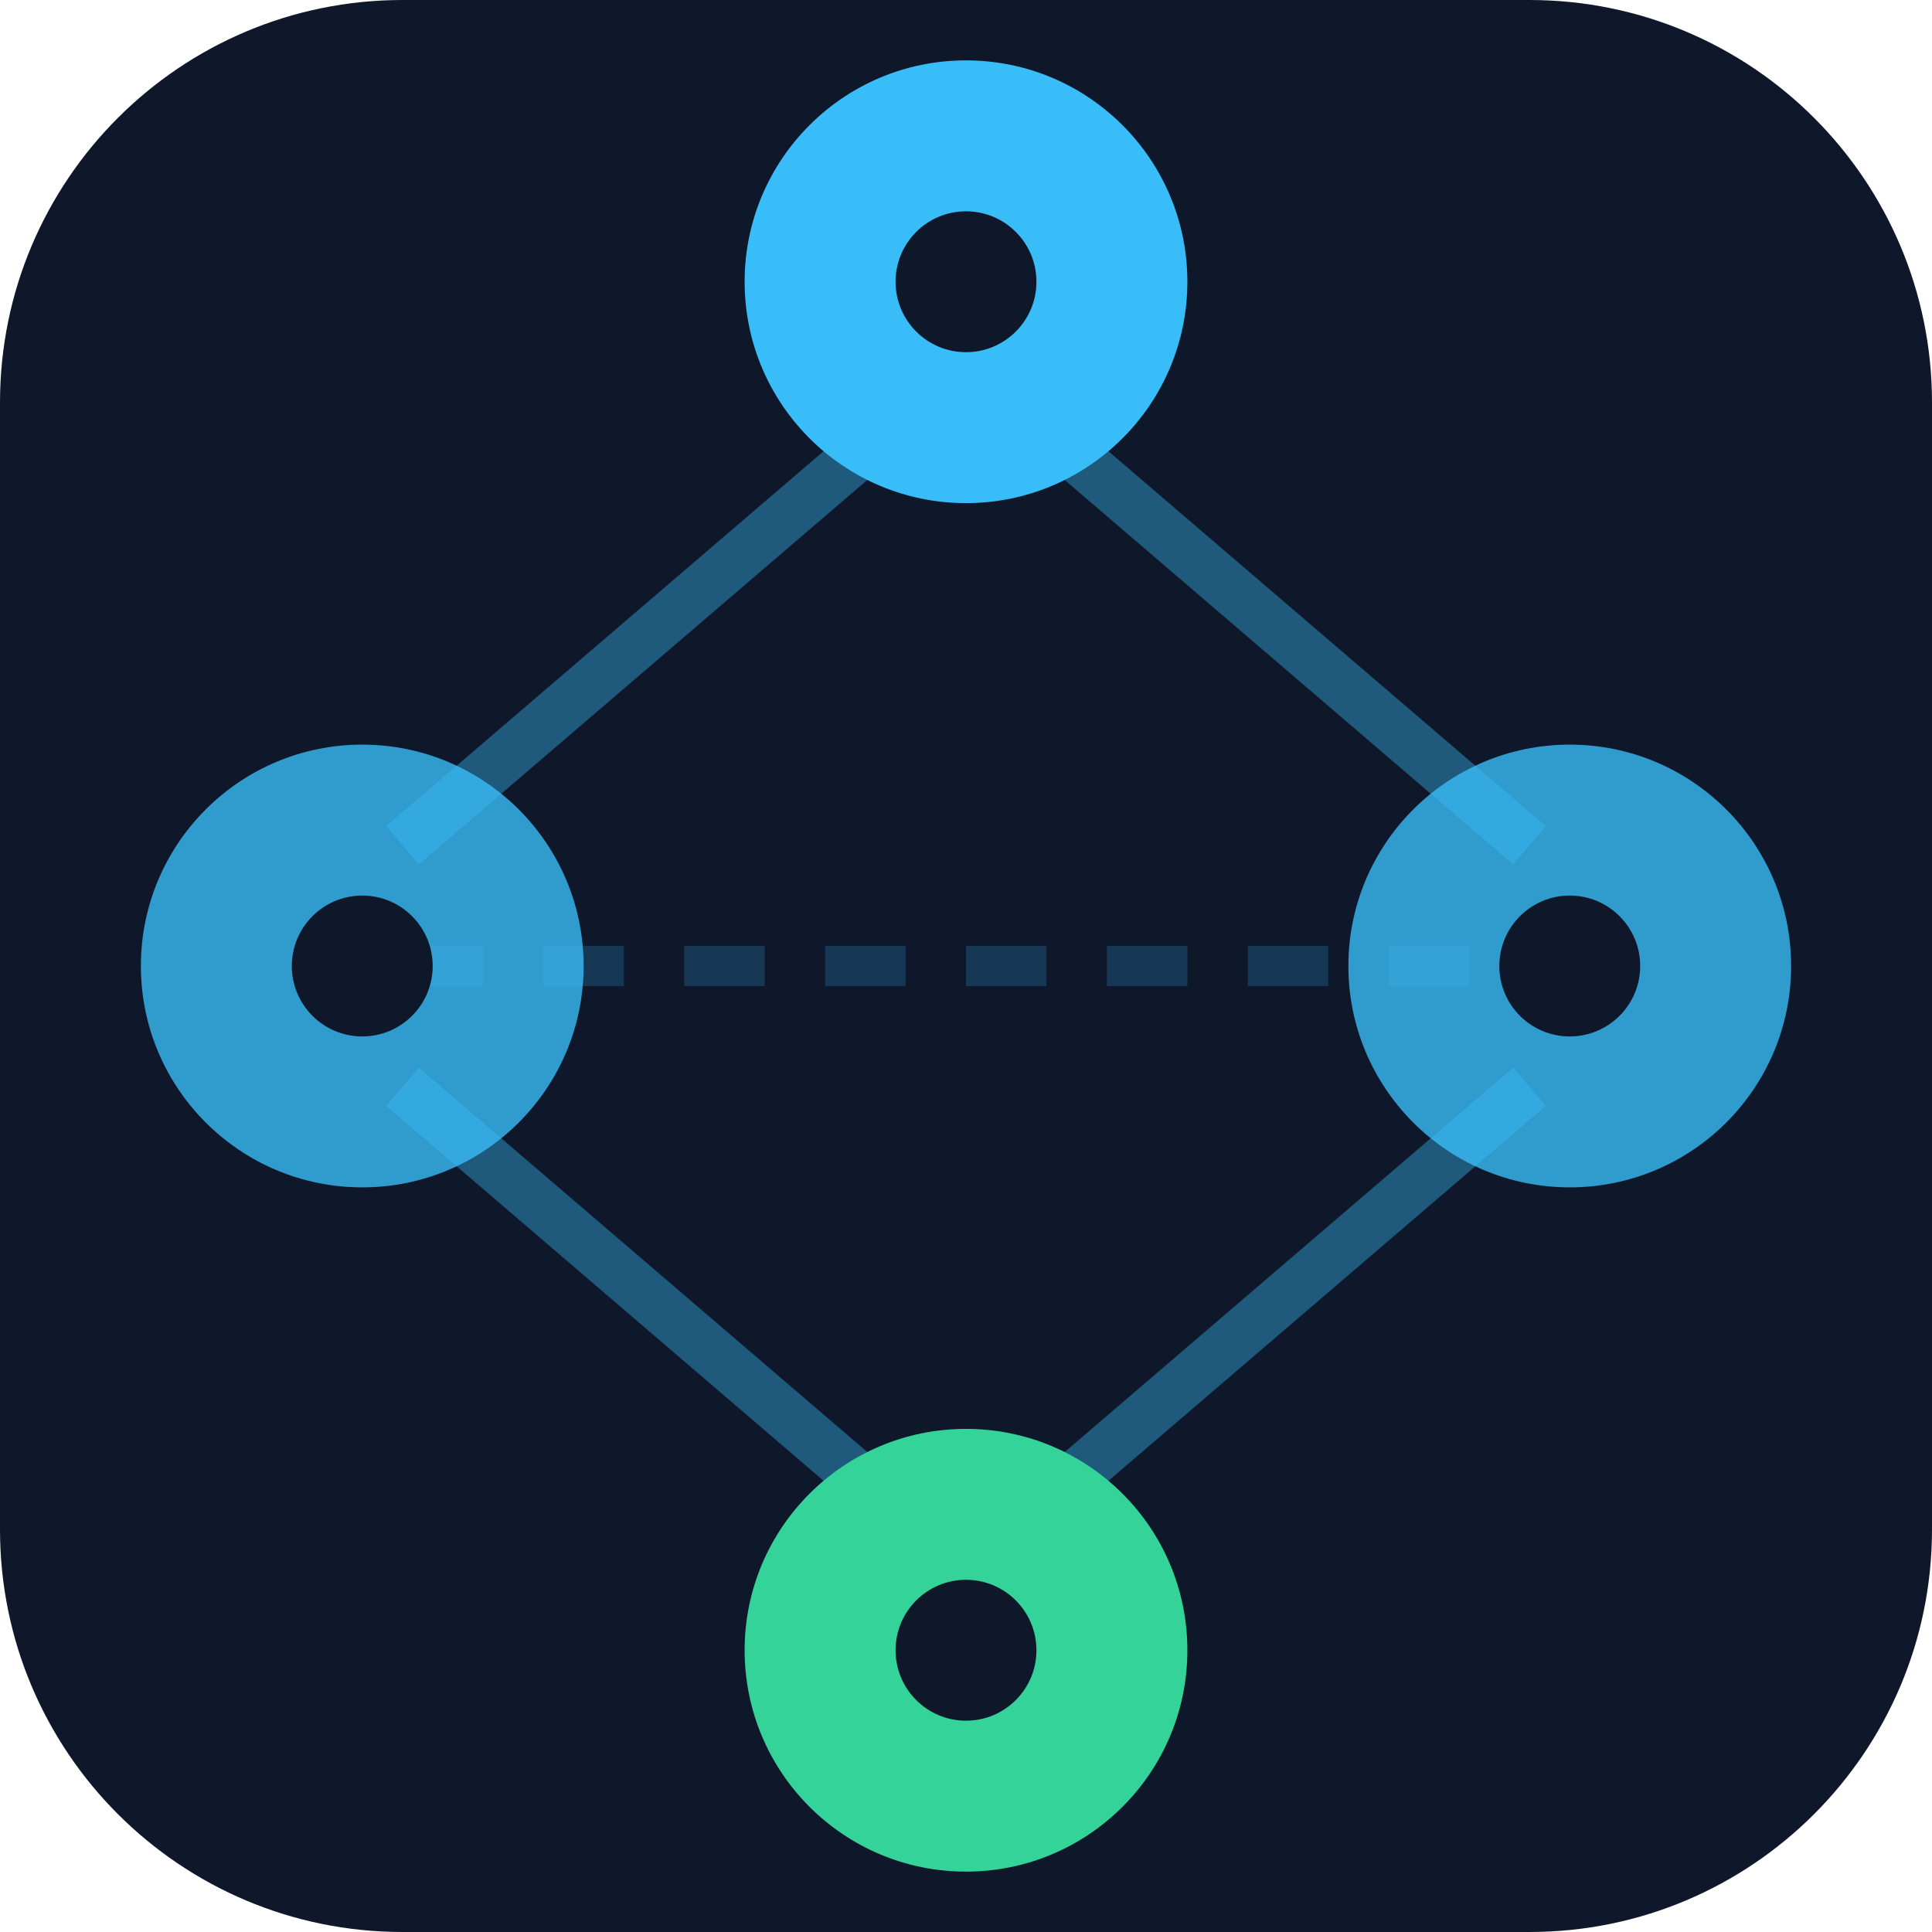
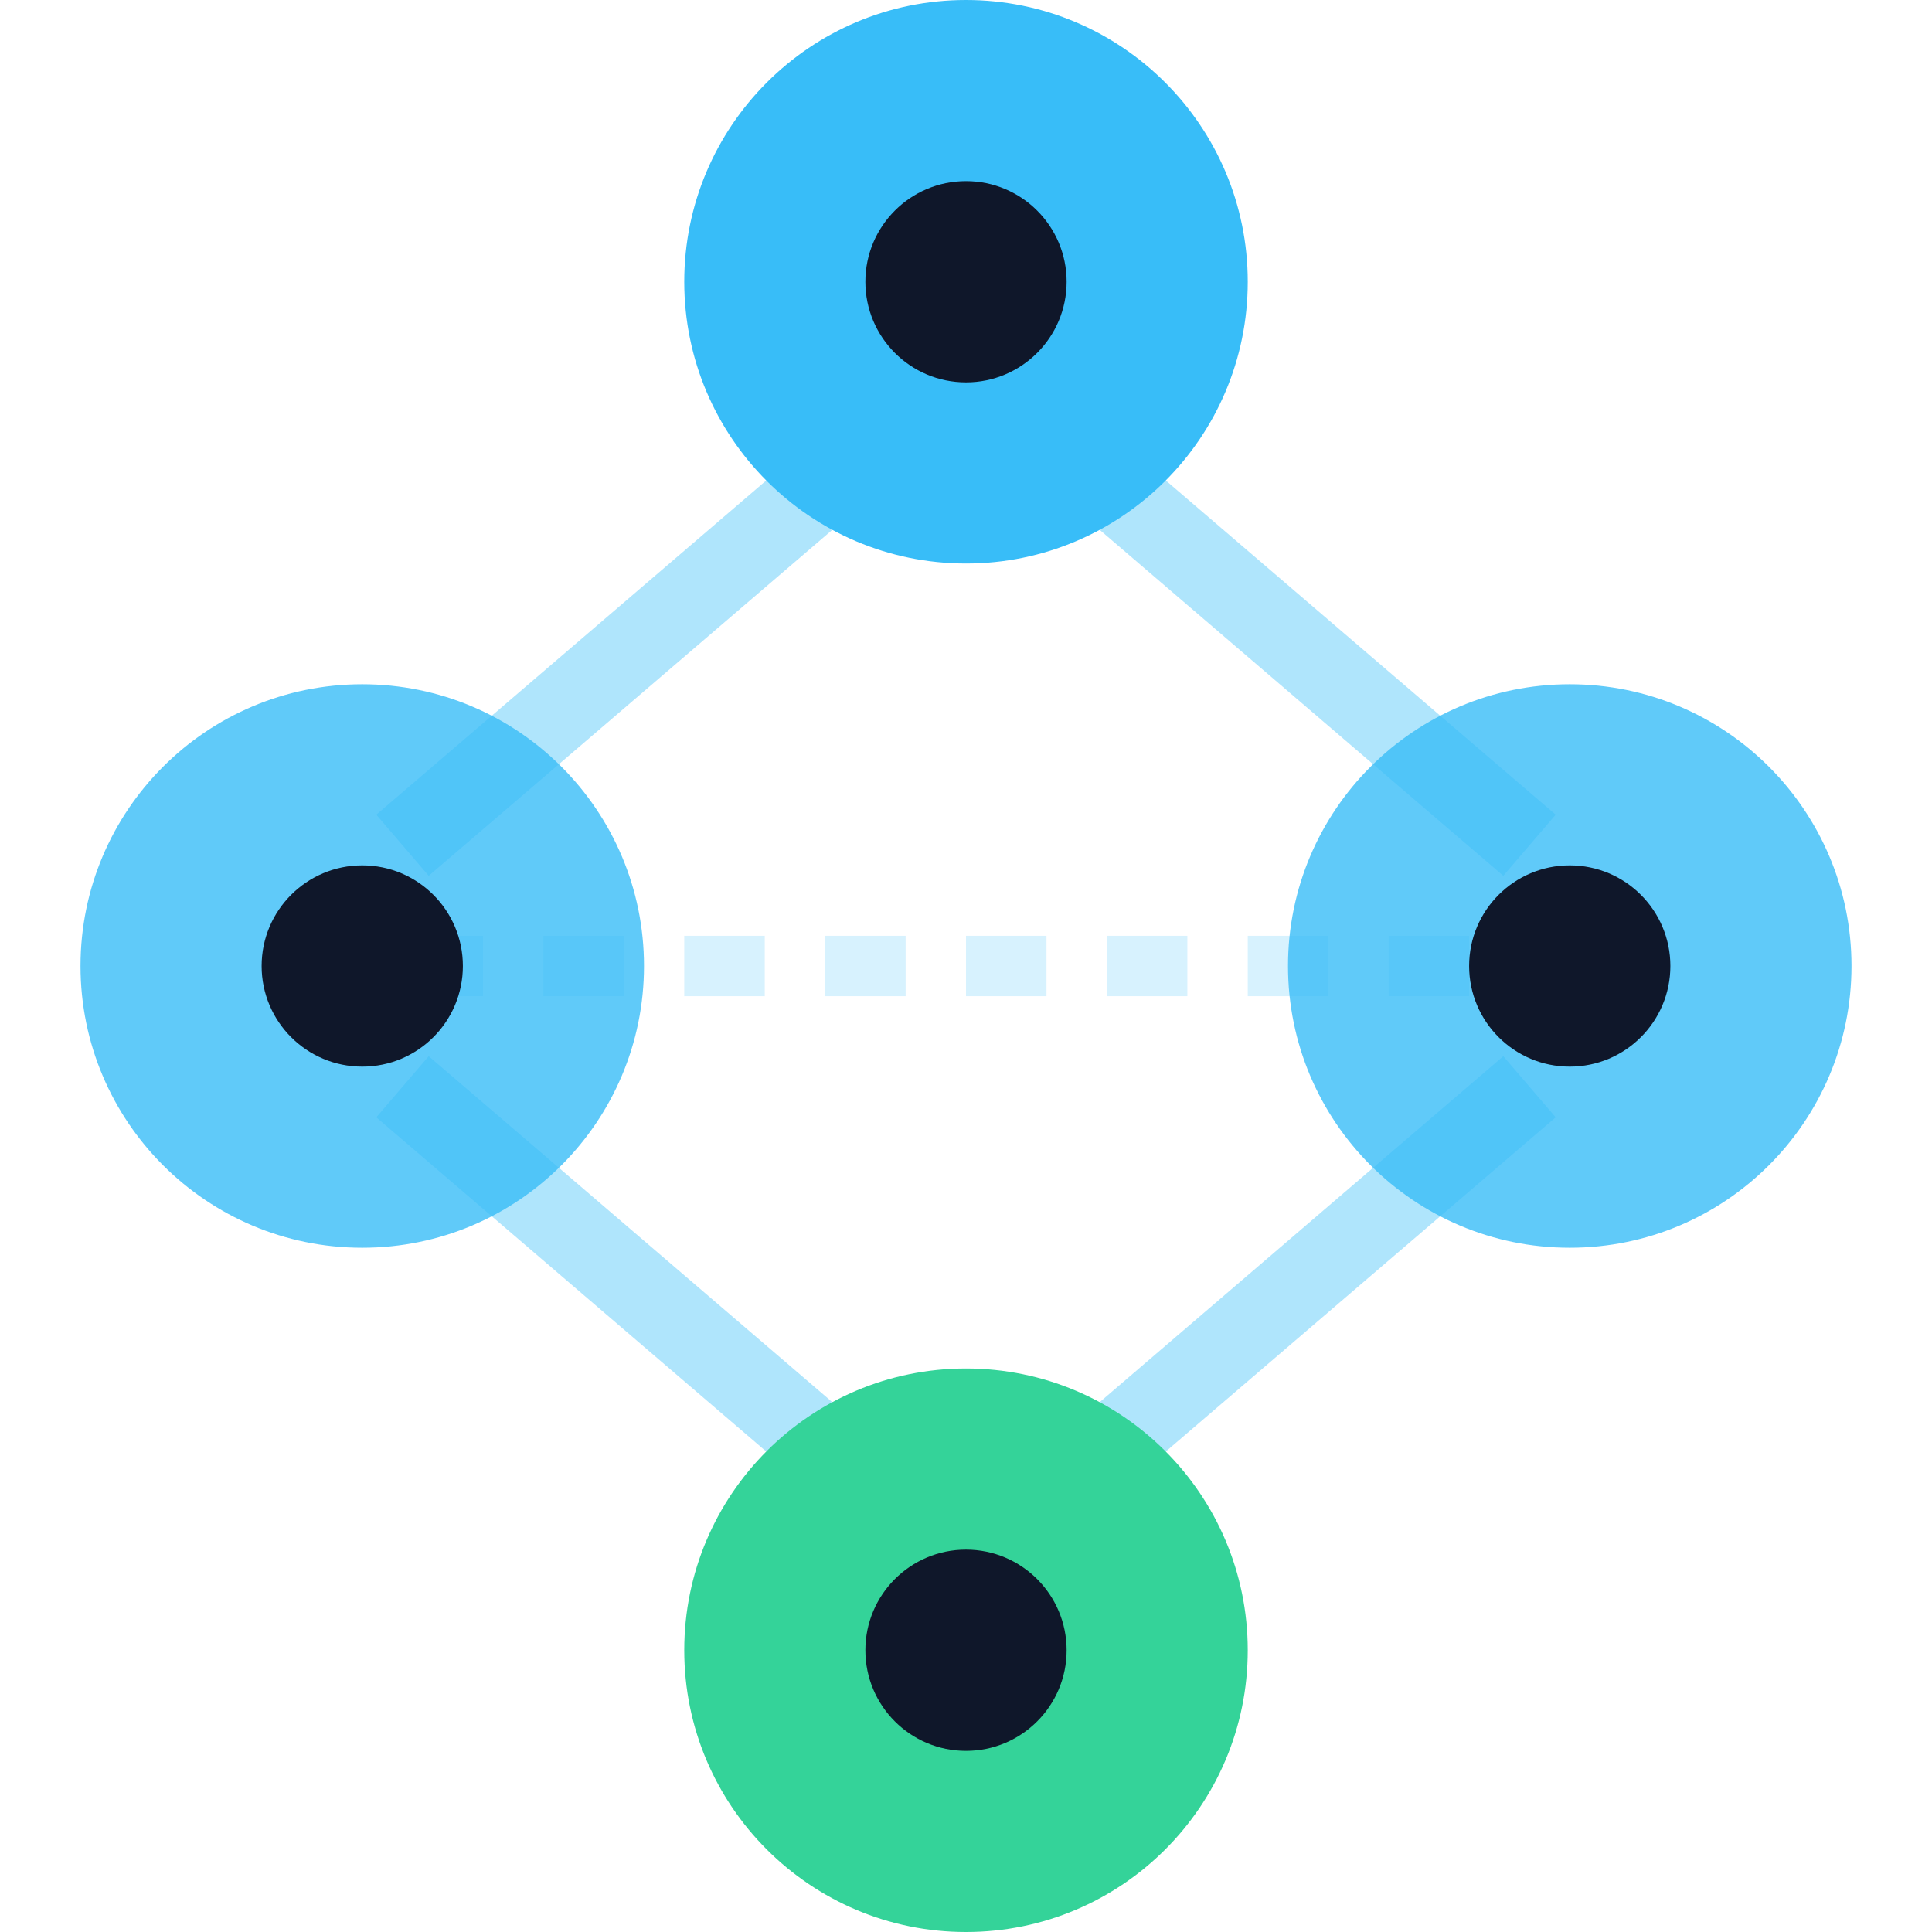
<svg xmlns="http://www.w3.org/2000/svg" width="96" height="96" viewBox="0 0 96 96" fill="none">
-   <rect width="96" height="96" rx="20" fill="#0f172a" />
-   <line x1="48" y1="18" x2="20" y2="42" stroke="#38bdf8" stroke-width="2.5" opacity="0.4" />
-   <line x1="48" y1="18" x2="76" y2="42" stroke="#38bdf8" stroke-width="2.5" opacity="0.4" />
-   <line x1="20" y1="54" x2="48" y2="78" stroke="#38bdf8" stroke-width="2.5" opacity="0.4" />
-   <line x1="76" y1="54" x2="48" y2="78" stroke="#38bdf8" stroke-width="2.5" opacity="0.4" />
-   <line x1="20" y1="48" x2="76" y2="48" stroke="#38bdf8" stroke-width="2" opacity="0.2" stroke-dasharray="4 3" />
-   <circle cx="48" cy="14" r="11" fill="#38bdf8" />
-   <circle cx="18" cy="48" r="11" fill="#38bdf8" opacity="0.8" />
-   <circle cx="78" cy="48" r="11" fill="#38bdf8" opacity="0.8" />
-   <circle cx="48" cy="82" r="11" fill="#34d399" />
-   <circle cx="48" cy="14" r="3.5" fill="#0f172a" />
-   <circle cx="18" cy="48" r="3.5" fill="#0f172a" />
-   <circle cx="78" cy="48" r="3.5" fill="#0f172a" />
-   <circle cx="48" cy="82" r="3.5" fill="#0f172a" />
+   <line x1="48" y1="18" x2="20" y2="42" stroke="#38bdf8" stroke-width="4" opacity="0.4" />
+   <line x1="48" y1="18" x2="76" y2="42" stroke="#38bdf8" stroke-width="4" opacity="0.4" />
+   <line x1="20" y1="54" x2="48" y2="78" stroke="#38bdf8" stroke-width="4" opacity="0.4" />
+   <line x1="76" y1="54" x2="48" y2="78" stroke="#38bdf8" stroke-width="4" opacity="0.4" />
+   <line x1="20" y1="48" x2="76" y2="48" stroke="#38bdf8" stroke-width="3" opacity="0.2" stroke-dasharray="4 3" />
+   <circle cx="48" cy="14" r="14" fill="#38bdf8" />
+   <circle cx="18" cy="48" r="14" fill="#38bdf8" opacity="0.8" />
+   <circle cx="78" cy="48" r="14" fill="#38bdf8" opacity="0.8" />
+   <circle cx="48" cy="82" r="14" fill="#34d399" />
+   <circle cx="48" cy="14" r="5" fill="#0f172a" />
+   <circle cx="18" cy="48" r="5" fill="#0f172a" />
+   <circle cx="78" cy="48" r="5" fill="#0f172a" />
+   <circle cx="48" cy="82" r="5" fill="#0f172a" />
</svg>
